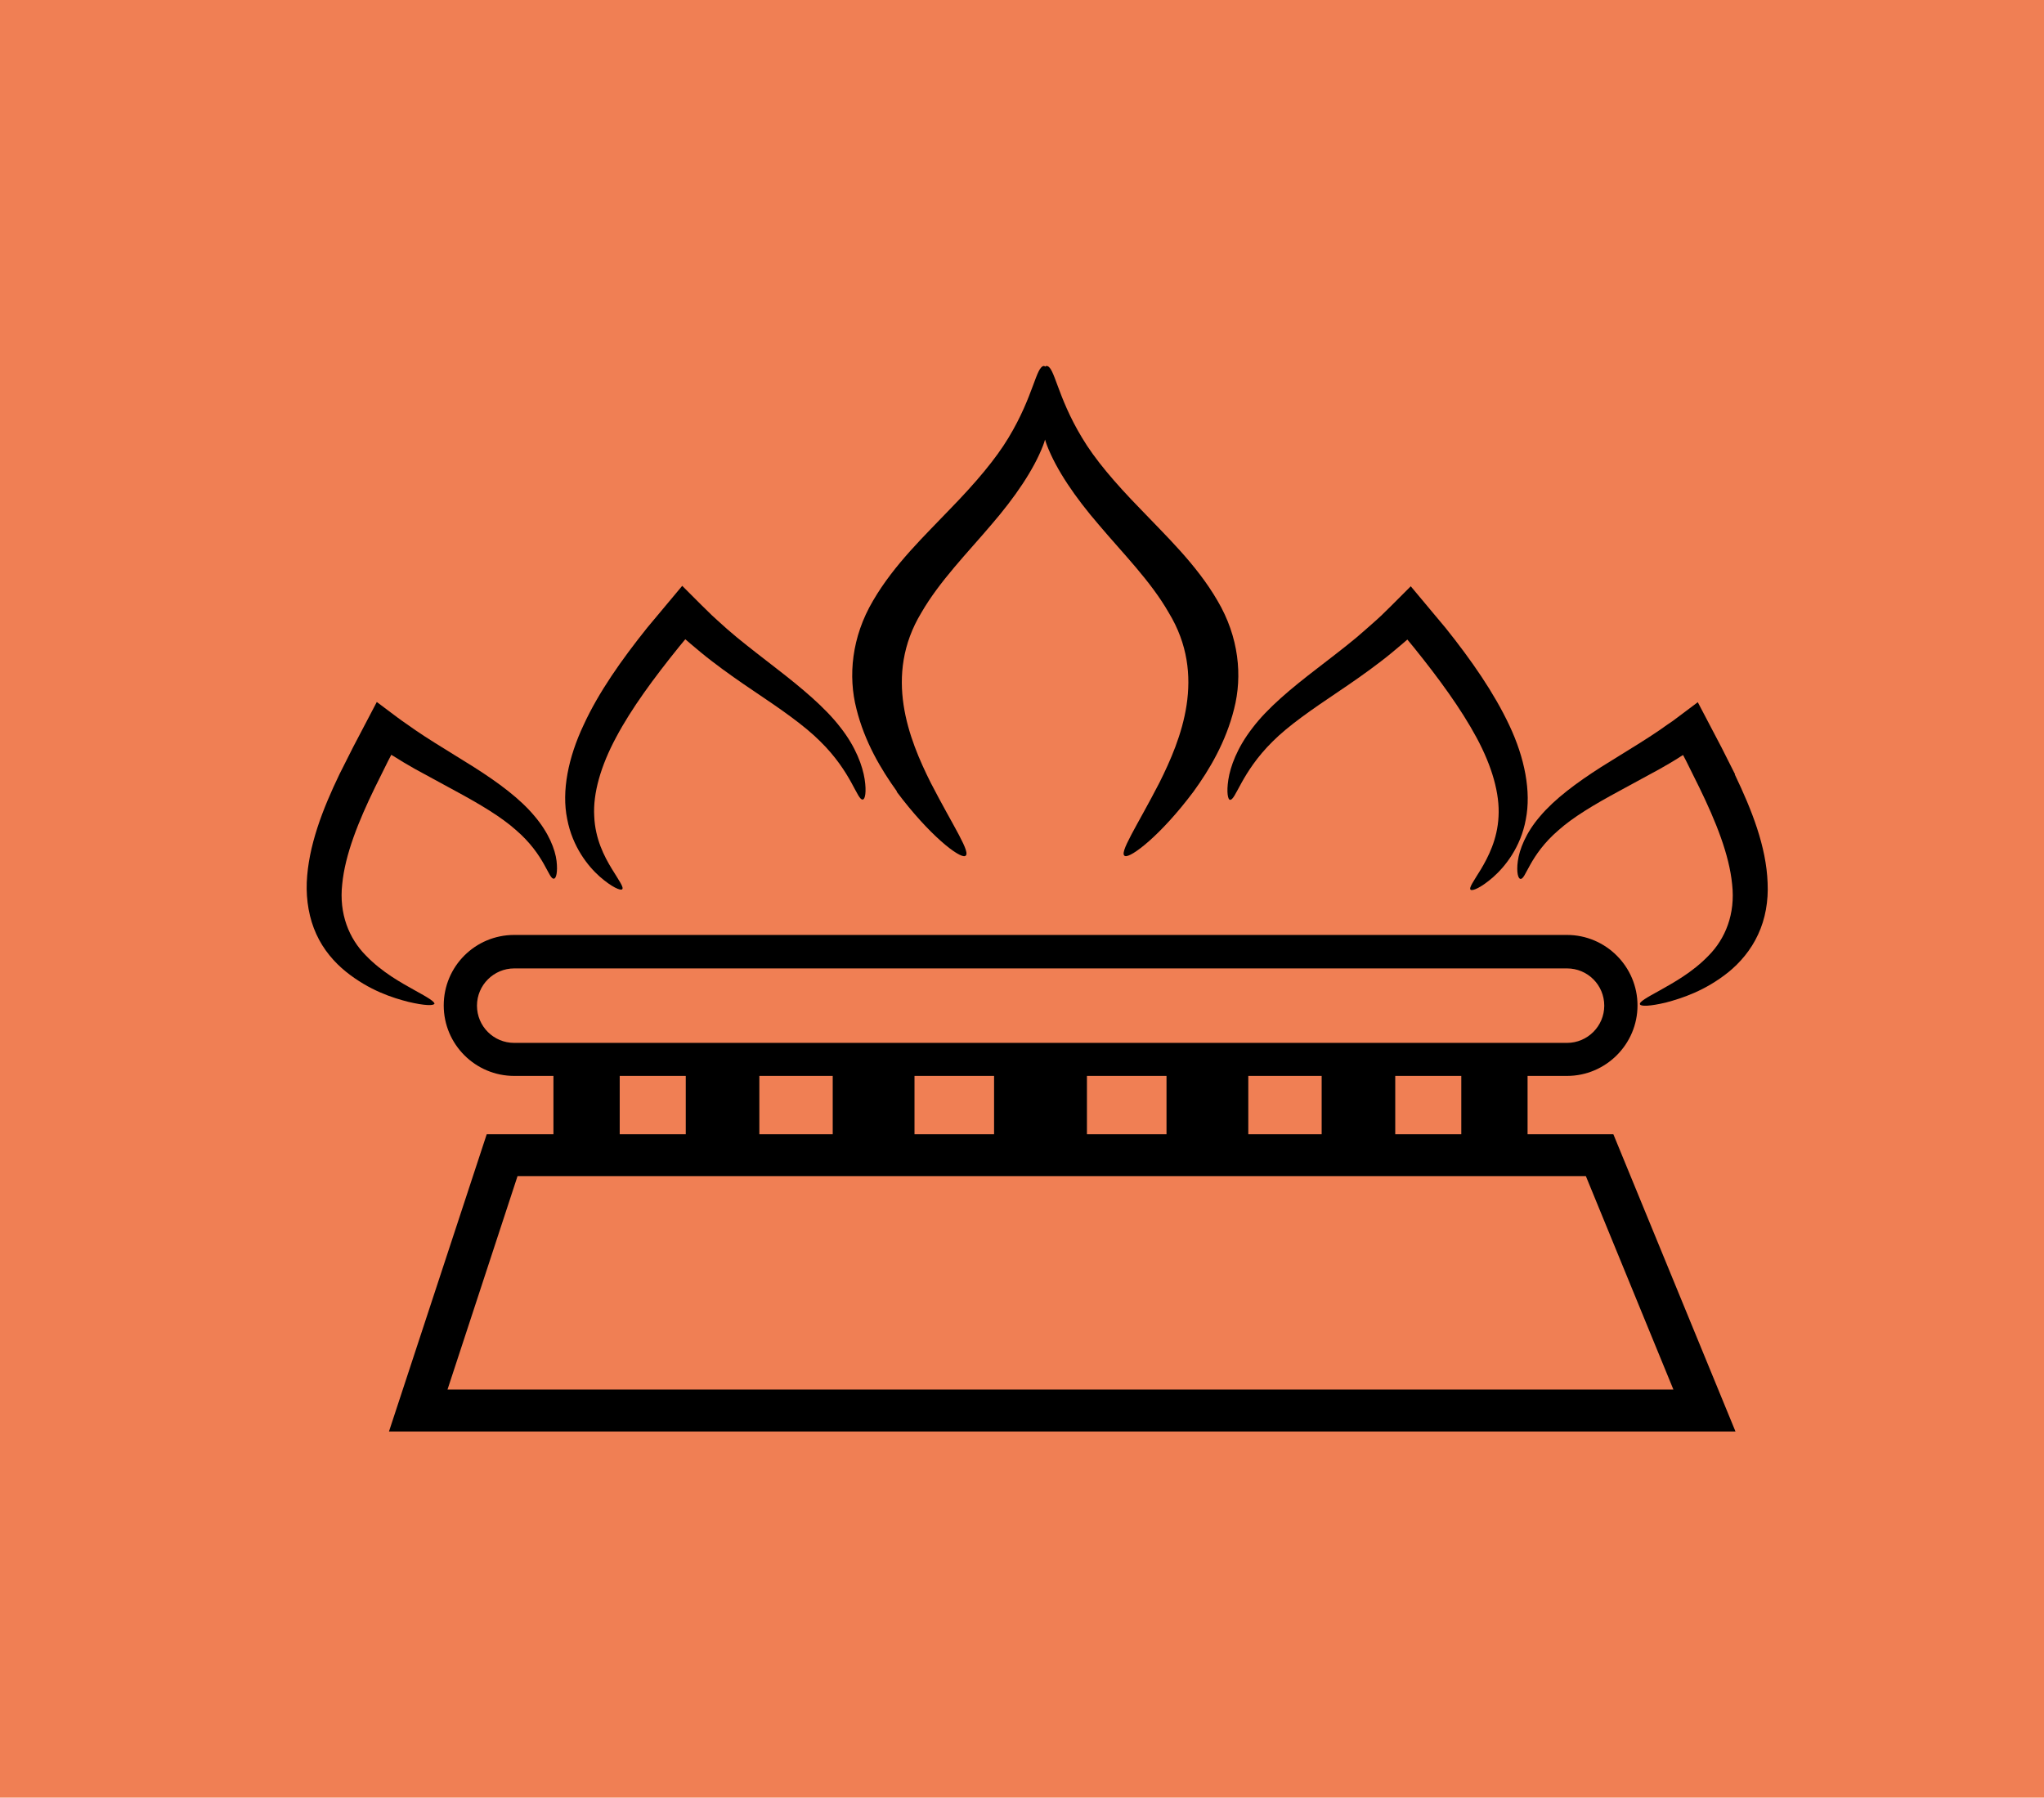
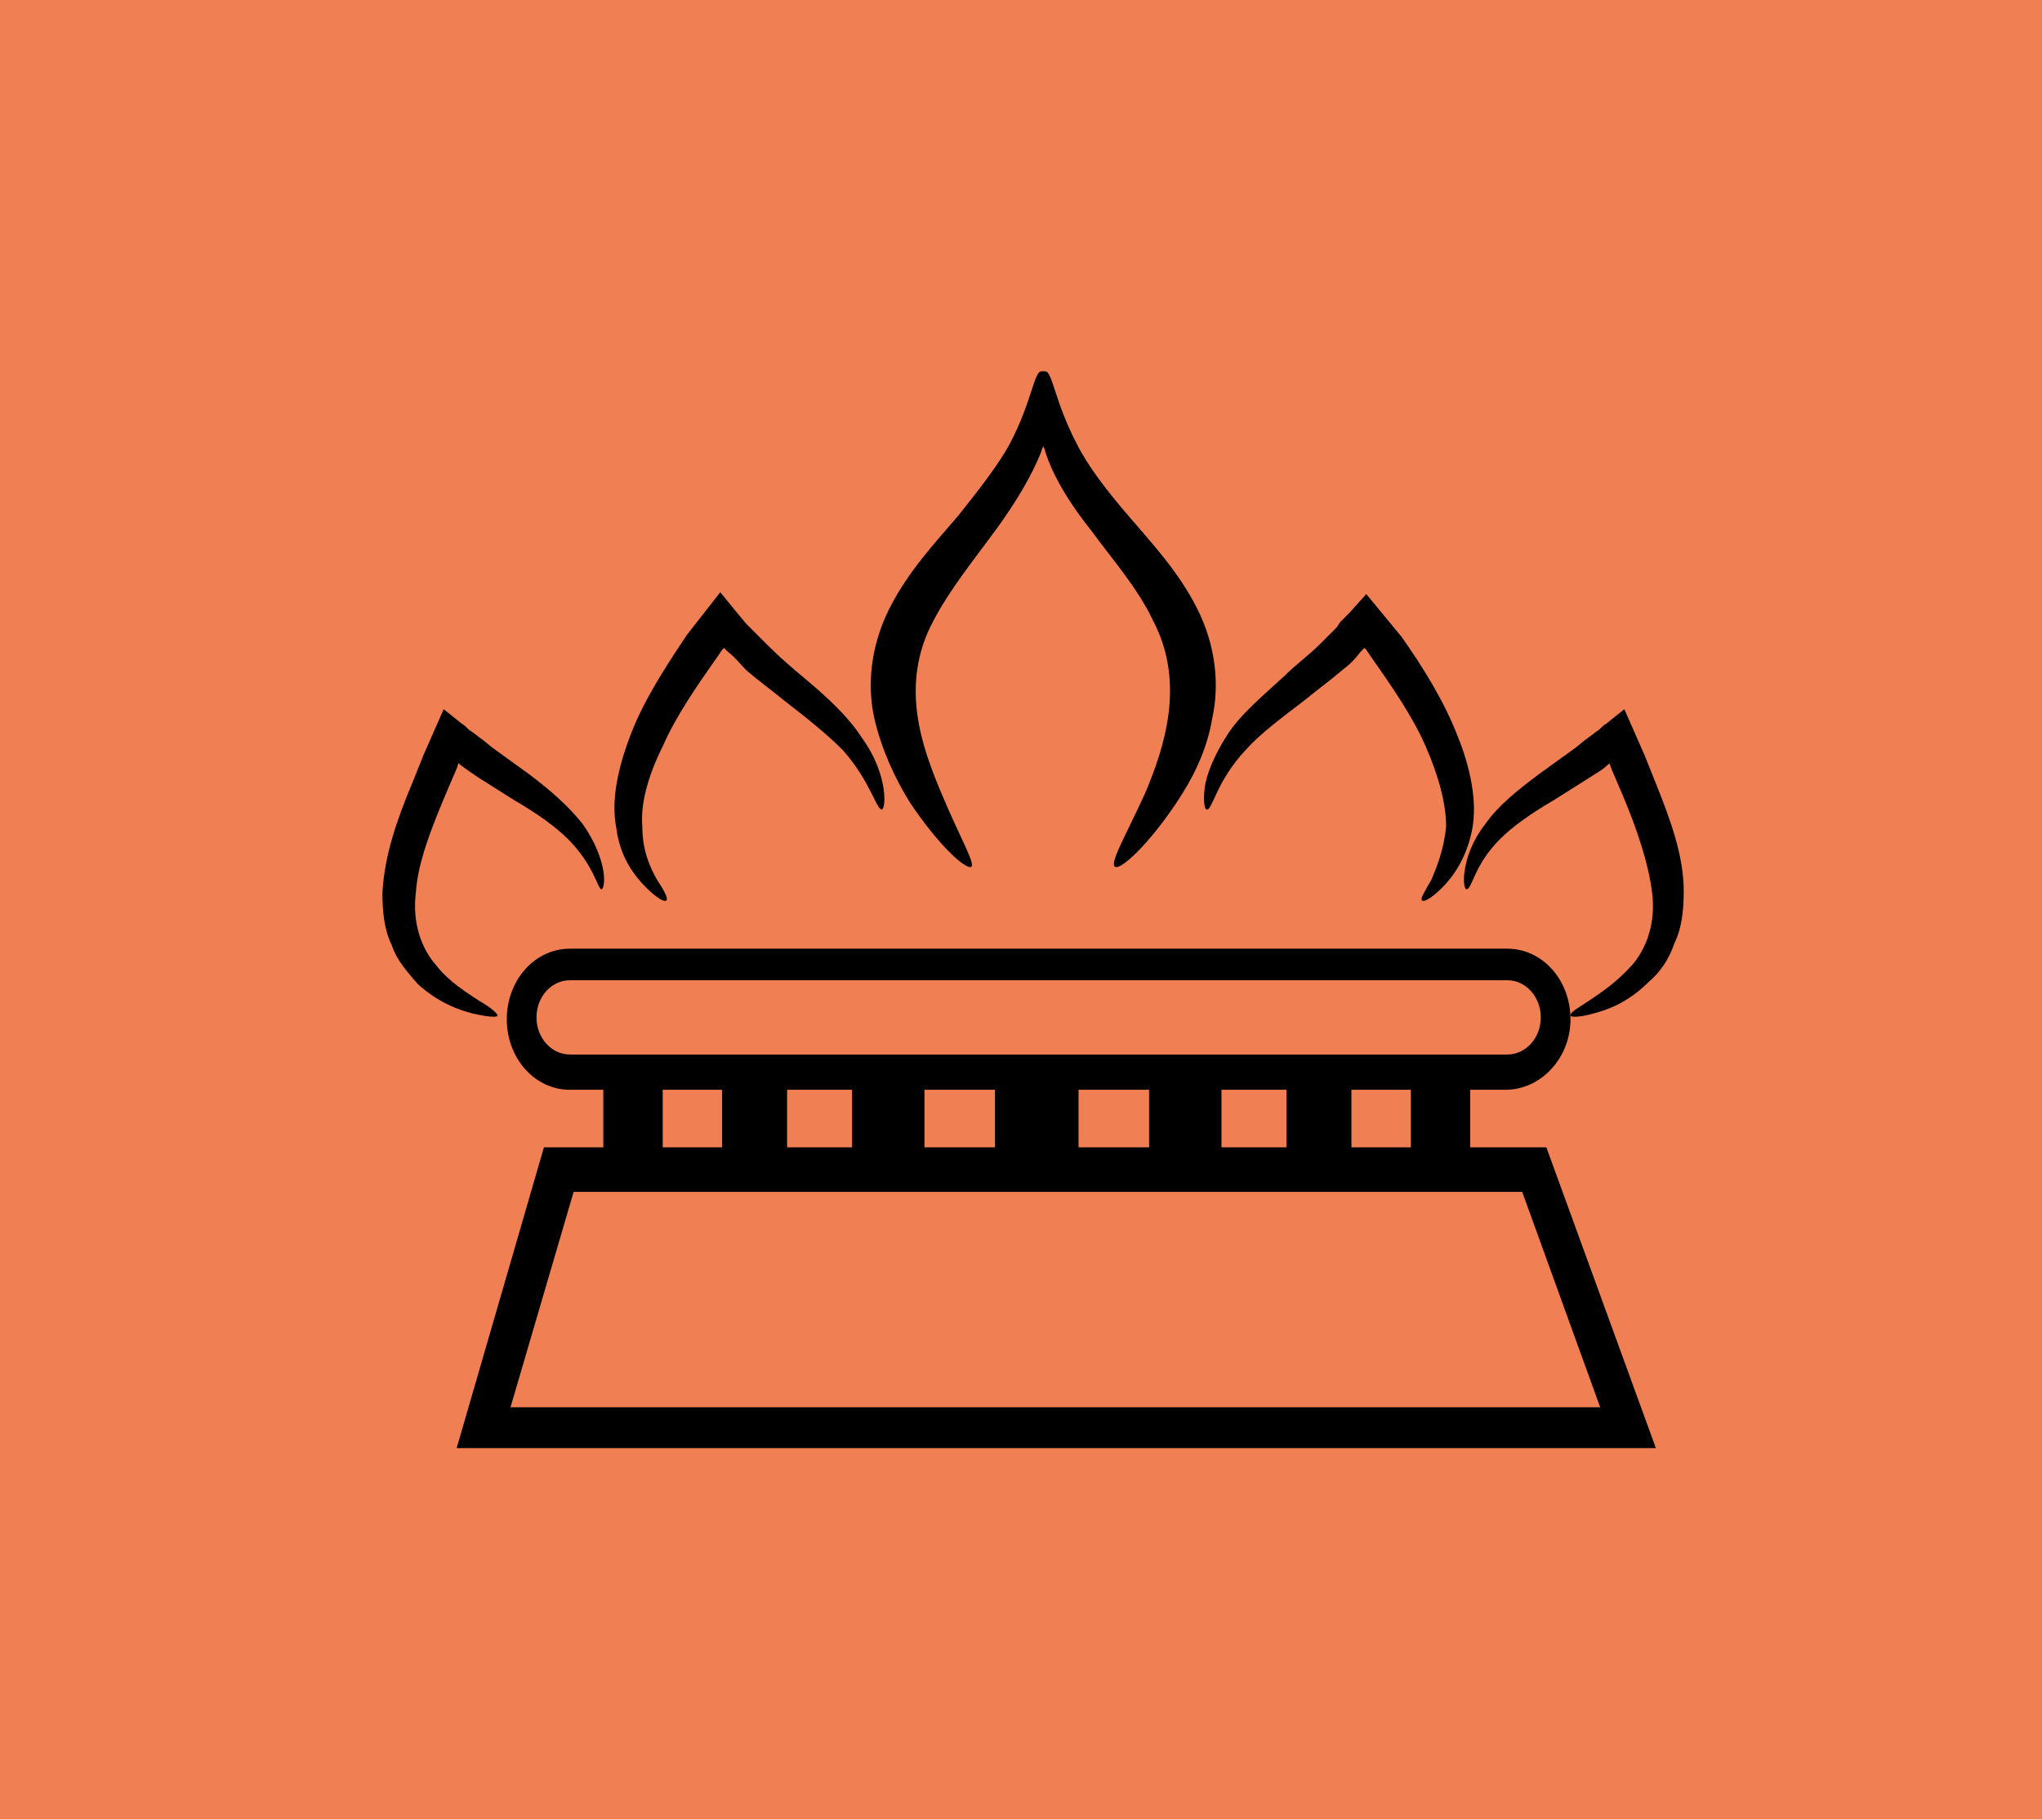
- <svg xmlns="http://www.w3.org/2000/svg" id="uuid-9c1b0741-2f18-4b87-b47c-e5ae7e2cc195" width="92.22" height="81.1" viewBox="0 0 92.22 81.1">
-   <defs>
-     <style>.uuid-e26d49c9-be4c-4e8e-b90c-c93f9f04c355{fill:#f07f54;}</style>
-   </defs>
+ <svg xmlns="http://www.w3.org/2000/svg" version="1.1" id="uuid-9c1b0741-2f18-4b87-b47c-e5ae7e2cc195" x="0px" y="0px" viewBox="0 0 110 98" style="enable-background:new 0 0 110 98;" xml:space="preserve">
+   <style type="text/css">
+ 	.st0{fill:#F07F54;}
+ </style>
  <g id="uuid-abad145c-9463-45e2-bf70-4c8c3527743d">
-     <rect class="uuid-e26d49c9-be4c-4e8e-b90c-c93f9f04c355" width="92.22" height="81.1" />
+     <rect class="st0" width="110" height="98" />
    <g>
-       <path d="M70.7,48.54H23.2c-1.75,0-3.18-1.42-3.18-3.18s1.42-3.18,3.18-3.18h47.5c1.75,0,3.18,1.43,3.18,3.18s-1.43,3.18-3.18,3.18Zm-47.5-4.85c-.92,0-1.68,.75-1.68,1.68s.75,1.68,1.68,1.68h47.5c.92,0,1.68-.75,1.68-1.68s-.75-1.68-1.68-1.68H23.2Z" />
-       <path d="M19.6,45.3c.04-.1-.3-.3-.9-.63-.59-.33-1.46-.8-2.2-1.57-.75-.76-1.21-1.87-1.06-3.21,.13-1.34,.73-2.83,1.48-4.37l.59-1.19,.13-.25h0s0-.02,0-.02c0,0,0,0,.01,0,0,0,0,0,.01,0,.02,.01-.03-.02,.09,.05,.33,.21,.65,.4,.97,.58l1.82,.99c1.13,.61,2.08,1.18,2.73,1.76,1.33,1.14,1.48,2.24,1.72,2.2,.1,0,.18-.29,.12-.8-.06-.51-.35-1.27-1-2.03-.64-.77-1.62-1.5-2.74-2.21l-1.74-1.08c-.3-.19-.6-.38-.89-.58l-.37-.26c-.15-.1-.3-.21-.45-.32l-.92-.69-1.07,2.04-.61,1.21c-.77,1.6-1.41,3.25-1.48,4.89-.03,.82,.11,1.63,.43,2.33,.32,.71,.82,1.28,1.34,1.7,1.06,.85,2.11,1.18,2.82,1.36,.72,.17,1.14,.18,1.17,.08Z" />
-       <path d="M78.28,34.93l-.61-1.21-1.07-2.04-.92,.69c-.15,.12-.3,.22-.45,.32l-.37,.26c-.29,.2-.59,.39-.89,.58l-1.74,1.08c-1.11,.71-2.09,1.44-2.74,2.21-.66,.76-.94,1.52-1.01,2.03-.07,.52,.02,.8,.12,.8,.24,.04,.39-1.06,1.72-2.2,.65-.58,1.6-1.15,2.73-1.76l1.82-.99c.32-.18,.65-.37,.97-.58,.12-.07,.07-.04,.09-.05,0,0,.01,0,.01,0,0,0,0,0,.01,0v.02s0,0,0,0l.13,.25,.59,1.19c.75,1.54,1.35,3.03,1.48,4.37,.15,1.34-.31,2.45-1.06,3.21-.74,.77-1.62,1.24-2.2,1.57-.6,.33-.94,.52-.9,.63,.04,.1,.45,.09,1.17-.08,.71-.19,1.76-.52,2.82-1.37,.52-.42,1.02-1,1.34-1.7,.33-.7,.47-1.52,.43-2.33-.06-1.64-.71-3.28-1.48-4.89Z" />
-       <path d="M68.92,51.17v-3.05h-2.99v3.05h-2.98v-3.05h-3.32v3.05h-3.31v-3.05h-3.69v3.05h-3.59v-3.05h-4.19v3.05h-3.59v-3.05h-3.69v3.05h-3.31v-3.05h-3.32v3.05h-2.98v-3.05h-2.99v3.05h-3.01l-4.41,13.41h60.75l-5.51-13.41h-3.9Zm-48.73,11.52l3.16-9.63h48.2l3.95,9.63H20.19Z" />
-       <path d="M27.06,39.55c.55,.48,.94,.64,1.01,.57,.09-.08-.14-.39-.47-.93-.33-.54-.75-1.34-.79-2.37-.06-1.02,.29-2.26,.99-3.56,.69-1.3,1.7-2.67,2.83-4.07l.23-.28,.06-.07s0,0,0,0h0s0,0,0,0c0,0,0,0,0,0l.22,.19c.33,.28,.65,.55,.98,.8,.65,.5,1.3,.95,1.91,1.36,1.22,.82,2.26,1.54,2.97,2.25,1.44,1.41,1.67,2.68,1.93,2.63,.1-.01,.17-.34,.08-.92-.09-.58-.39-1.44-1.09-2.33-.69-.9-1.75-1.78-2.9-2.67-.58-.45-1.18-.91-1.78-1.4-.3-.25-.59-.5-.88-.77l-.24-.22-.45-.44-.89-.89-1.58,1.89c-1.16,1.45-2.19,2.91-2.87,4.39-.69,1.46-1,2.98-.74,4.24,.24,1.26,.94,2.13,1.47,2.6Z" />
-       <path d="M55.49,36.08c.26,.05,.5-1.22,1.93-2.63,.71-.71,1.75-1.43,2.97-2.25,.61-.41,1.26-.86,1.91-1.36,.33-.25,.65-.52,.98-.8l.22-.19s0,0,0,0h0s0,0,0,.01l.06,.07,.23,.28c1.13,1.4,2.13,2.77,2.83,4.07,.7,1.3,1.05,2.53,.99,3.56-.05,1.03-.47,1.83-.79,2.37-.33,.54-.56,.85-.47,.93,.08,.07,.47-.09,1.02-.57,.53-.47,1.24-1.34,1.47-2.6,.25-1.26-.05-2.78-.74-4.24-.69-1.47-1.71-2.94-2.87-4.39l-1.58-1.89-.89,.89-.45,.44-.24,.22c-.29,.26-.59,.52-.88,.77-.59,.49-1.2,.95-1.78,1.4-1.16,.89-2.22,1.77-2.9,2.67-.7,.9-1,1.75-1.09,2.33-.09,.59-.02,.91,.08,.92Z" />
-       <path d="M40.45,35.71c1.48,1.98,2.83,3.01,3.09,2.91,.31-.11-.53-1.33-1.55-3.31-.98-1.96-2.14-4.83-.42-7.67,.82-1.42,2.09-2.71,3.15-3.96,1.08-1.25,1.92-2.49,2.34-3.58,.04-.09,.06-.18,.09-.27,.03,.09,.05,.18,.09,.27,.42,1.09,1.26,2.33,2.34,3.58,1.06,1.26,2.34,2.54,3.15,3.96,1.73,2.84,.56,5.71-.42,7.67-1.02,1.98-1.86,3.21-1.55,3.31,.26,.09,1.61-.93,3.09-2.91,.72-.99,1.46-2.24,1.83-3.73,.38-1.48,.22-3.24-.75-4.88-.95-1.64-2.36-2.96-3.49-4.15-1.15-1.18-2.05-2.24-2.62-3.2-1.15-1.9-1.24-3.25-1.61-3.24-.02,0-.04,.02-.05,.03-.02,0-.04-.03-.05-.03-.37,0-.46,1.34-1.61,3.24-.57,.95-1.47,2.02-2.62,3.2-1.12,1.18-2.53,2.5-3.49,4.15-.97,1.64-1.13,3.41-.75,4.88,.37,1.49,1.11,2.73,1.83,3.73Z" />
+       <path d="M81.1,58.7H30.7c-1.9,0-3.4-1.7-3.4-3.8s1.5-3.8,3.4-3.8h50.5c1.9,0,3.4,1.7,3.4,3.8S83,58.7,81.1,58.7z M30.7,52.8    c-1,0-1.8,0.9-1.8,2s0.8,2,1.8,2h50.5c1,0,1.8-0.9,1.8-2s-0.8-2-1.8-2C81.1,52.8,30.7,52.8,30.7,52.8z" />
+       <path d="M26.8,54.7c0-0.1-0.3-0.4-1-0.8c-0.6-0.4-1.6-1-2.3-1.9c-0.8-0.9-1.3-2.3-1.1-3.9c0.1-1.6,0.8-3.4,1.6-5.3l0.6-1.4    l0.1-0.3l0,0l0,0l0,0l0,0c0,0,0,0,0.1,0.1c0.4,0.3,0.7,0.5,1,0.7l1.9,1.2c1.2,0.7,2.2,1.4,2.9,2.1c1.4,1.4,1.6,2.7,1.8,2.7    c0.1,0,0.2-0.4,0.1-1s-0.4-1.5-1.1-2.5c-0.7-0.9-1.7-1.8-2.9-2.7l-1.8-1.3c-0.3-0.2-0.6-0.5-0.9-0.7l-0.4-0.3    c-0.2-0.1-0.3-0.3-0.5-0.4l-1-0.8l-1.1,2.5l-0.6,1.5c-0.8,1.9-1.5,3.9-1.6,5.9c0,1,0.1,2,0.5,2.8c0.3,0.9,0.9,1.5,1.4,2.1    c1.1,1,2.2,1.4,3,1.6C26.4,54.8,26.8,54.8,26.8,54.7L26.8,54.7z" />
+       <path d="M89.2,42.2l-0.6-1.5l-1.1-2.5l-1,0.8c-0.2,0.1-0.3,0.3-0.5,0.4l-0.4,0.3c-0.3,0.2-0.6,0.5-0.9,0.7l-1.8,1.3    c-1.2,0.9-2.2,1.7-2.9,2.7c-0.7,0.9-1,1.8-1.1,2.5c-0.1,0.6,0,1,0.1,1c0.3,0,0.4-1.3,1.8-2.7c0.7-0.7,1.7-1.4,2.9-2.1l1.9-1.2    c0.3-0.2,0.7-0.4,1-0.7c0.1-0.1,0.1,0,0.1-0.1l0,0l0,0l0,0l0,0l0.1,0.3l0.6,1.4c0.8,1.9,1.4,3.7,1.6,5.3s-0.3,3-1.1,3.9    c-0.8,0.9-1.7,1.5-2.3,1.9c-0.6,0.4-1,0.6-1,0.8c0,0.1,0.5,0.1,1.2-0.1c0.8-0.2,1.9-0.6,3-1.7c0.6-0.5,1.1-1.2,1.4-2.1    c0.4-0.8,0.5-1.8,0.5-2.8C90.7,46.1,90,44.2,89.2,42.2L89.2,42.2z" />
+       <path d="M79.2,61.8v-3.7H76v3.7h-3.2v-3.7h-3.5v3.7h-3.5v-3.7h-3.9v3.7h-3.8v-3.7h-4.5v3.7h-3.8v-3.7h-3.9v3.7h-3.5v-3.7h-3.5v3.7    h-3.2v-3.7h-3.2v3.7h-3.2L24.6,78h64.6l-5.9-16.2H79.2L79.2,61.8z M27.5,75.8l3.4-11.6H82l4.2,11.6H27.5z" />
+       <path d="M34.8,47.8c0.6,0.6,1,0.8,1.1,0.7c0.1-0.1-0.1-0.5-0.5-1.1c-0.4-0.7-0.8-1.6-0.8-2.9c-0.1-1.2,0.3-2.7,1.1-4.3    c0.7-1.6,1.8-3.2,3-4.9l0.2-0.3l0.1-0.1l0,0l0,0l0,0l0,0l0.2,0.2c0.4,0.3,0.7,0.7,1,1c0.7,0.6,1.4,1.1,2,1.6    c1.3,1,2.4,1.9,3.2,2.7c1.5,1.7,1.8,3.2,2.1,3.2c0.1,0,0.2-0.4,0.1-1.1c-0.1-0.7-0.4-1.7-1.2-2.8c-0.7-1.1-1.9-2.2-3.1-3.2    c-0.6-0.5-1.3-1.1-1.9-1.7c-0.3-0.3-0.6-0.6-0.9-0.9l-0.3-0.3L39.7,33l-0.9-1.1L37,34.2c-1.2,1.8-2.3,3.5-3,5.3s-1.1,3.6-0.8,5.1    C33.4,46.2,34.2,47.2,34.8,47.8z" />
+       <path d="M65,43.6c0.3,0.1,0.5-1.5,2.1-3.2c0.8-0.9,1.9-1.7,3.2-2.7c0.6-0.5,1.3-1,2-1.6c0.4-0.3,0.7-0.6,1-1l0.2-0.2l0,0l0,0l0,0    l0.1,0.1l0.2,0.3c1.2,1.7,2.3,3.3,3,4.9c0.7,1.6,1.1,3.1,1.1,4.3c-0.1,1.2-0.5,2.2-0.8,2.9c-0.4,0.7-0.6,1-0.5,1.1    s0.5-0.1,1.1-0.7c0.6-0.6,1.3-1.6,1.6-3.1c0.3-1.5-0.1-3.4-0.8-5.1c-0.7-1.8-1.8-3.6-3-5.3L73.6,32l-0.9,1l-0.5,0.5L72,33.8    c-0.3,0.3-0.6,0.6-0.9,0.9c-0.6,0.6-1.3,1.1-1.9,1.7c-1.2,1.1-2.4,2.1-3.1,3.2c-0.7,1.1-1.1,2.1-1.2,2.8    C64.8,43.2,64.9,43.6,65,43.6L65,43.6z" />
+       <path d="M49,43.2c1.6,2.4,3,3.6,3.3,3.5s-0.6-1.6-1.6-4s-2.3-5.8-0.4-9.3c0.9-1.7,2.2-3.3,3.3-4.8s2-3,2.5-4.3    c0-0.1,0.1-0.2,0.1-0.3c0,0.1,0.1,0.2,0.1,0.3c0.4,1.3,1.3,2.8,2.5,4.3c1.1,1.5,2.5,3.1,3.3,4.8c1.8,3.4,0.6,6.9-0.4,9.3    c-1.1,2.4-2,3.9-1.6,4c0.3,0.1,1.7-1.1,3.3-3.5c0.8-1.2,1.6-2.7,1.9-4.5c0.4-1.8,0.2-3.9-0.8-5.9c-1-2-2.5-3.6-3.7-5    s-2.2-2.7-2.8-3.9c-1.2-2.3-1.3-3.9-1.7-3.9c0,0,0,0-0.1,0c0,0,0,0-0.1,0c-0.4,0-0.5,1.6-1.7,3.9c-0.6,1.1-1.6,2.4-2.8,3.9    c-1.2,1.4-2.7,3-3.7,5s-1.2,4.1-0.8,5.9C47.5,40.4,48.2,41.9,49,43.2L49,43.2z" />
    </g>
  </g>
</svg>
